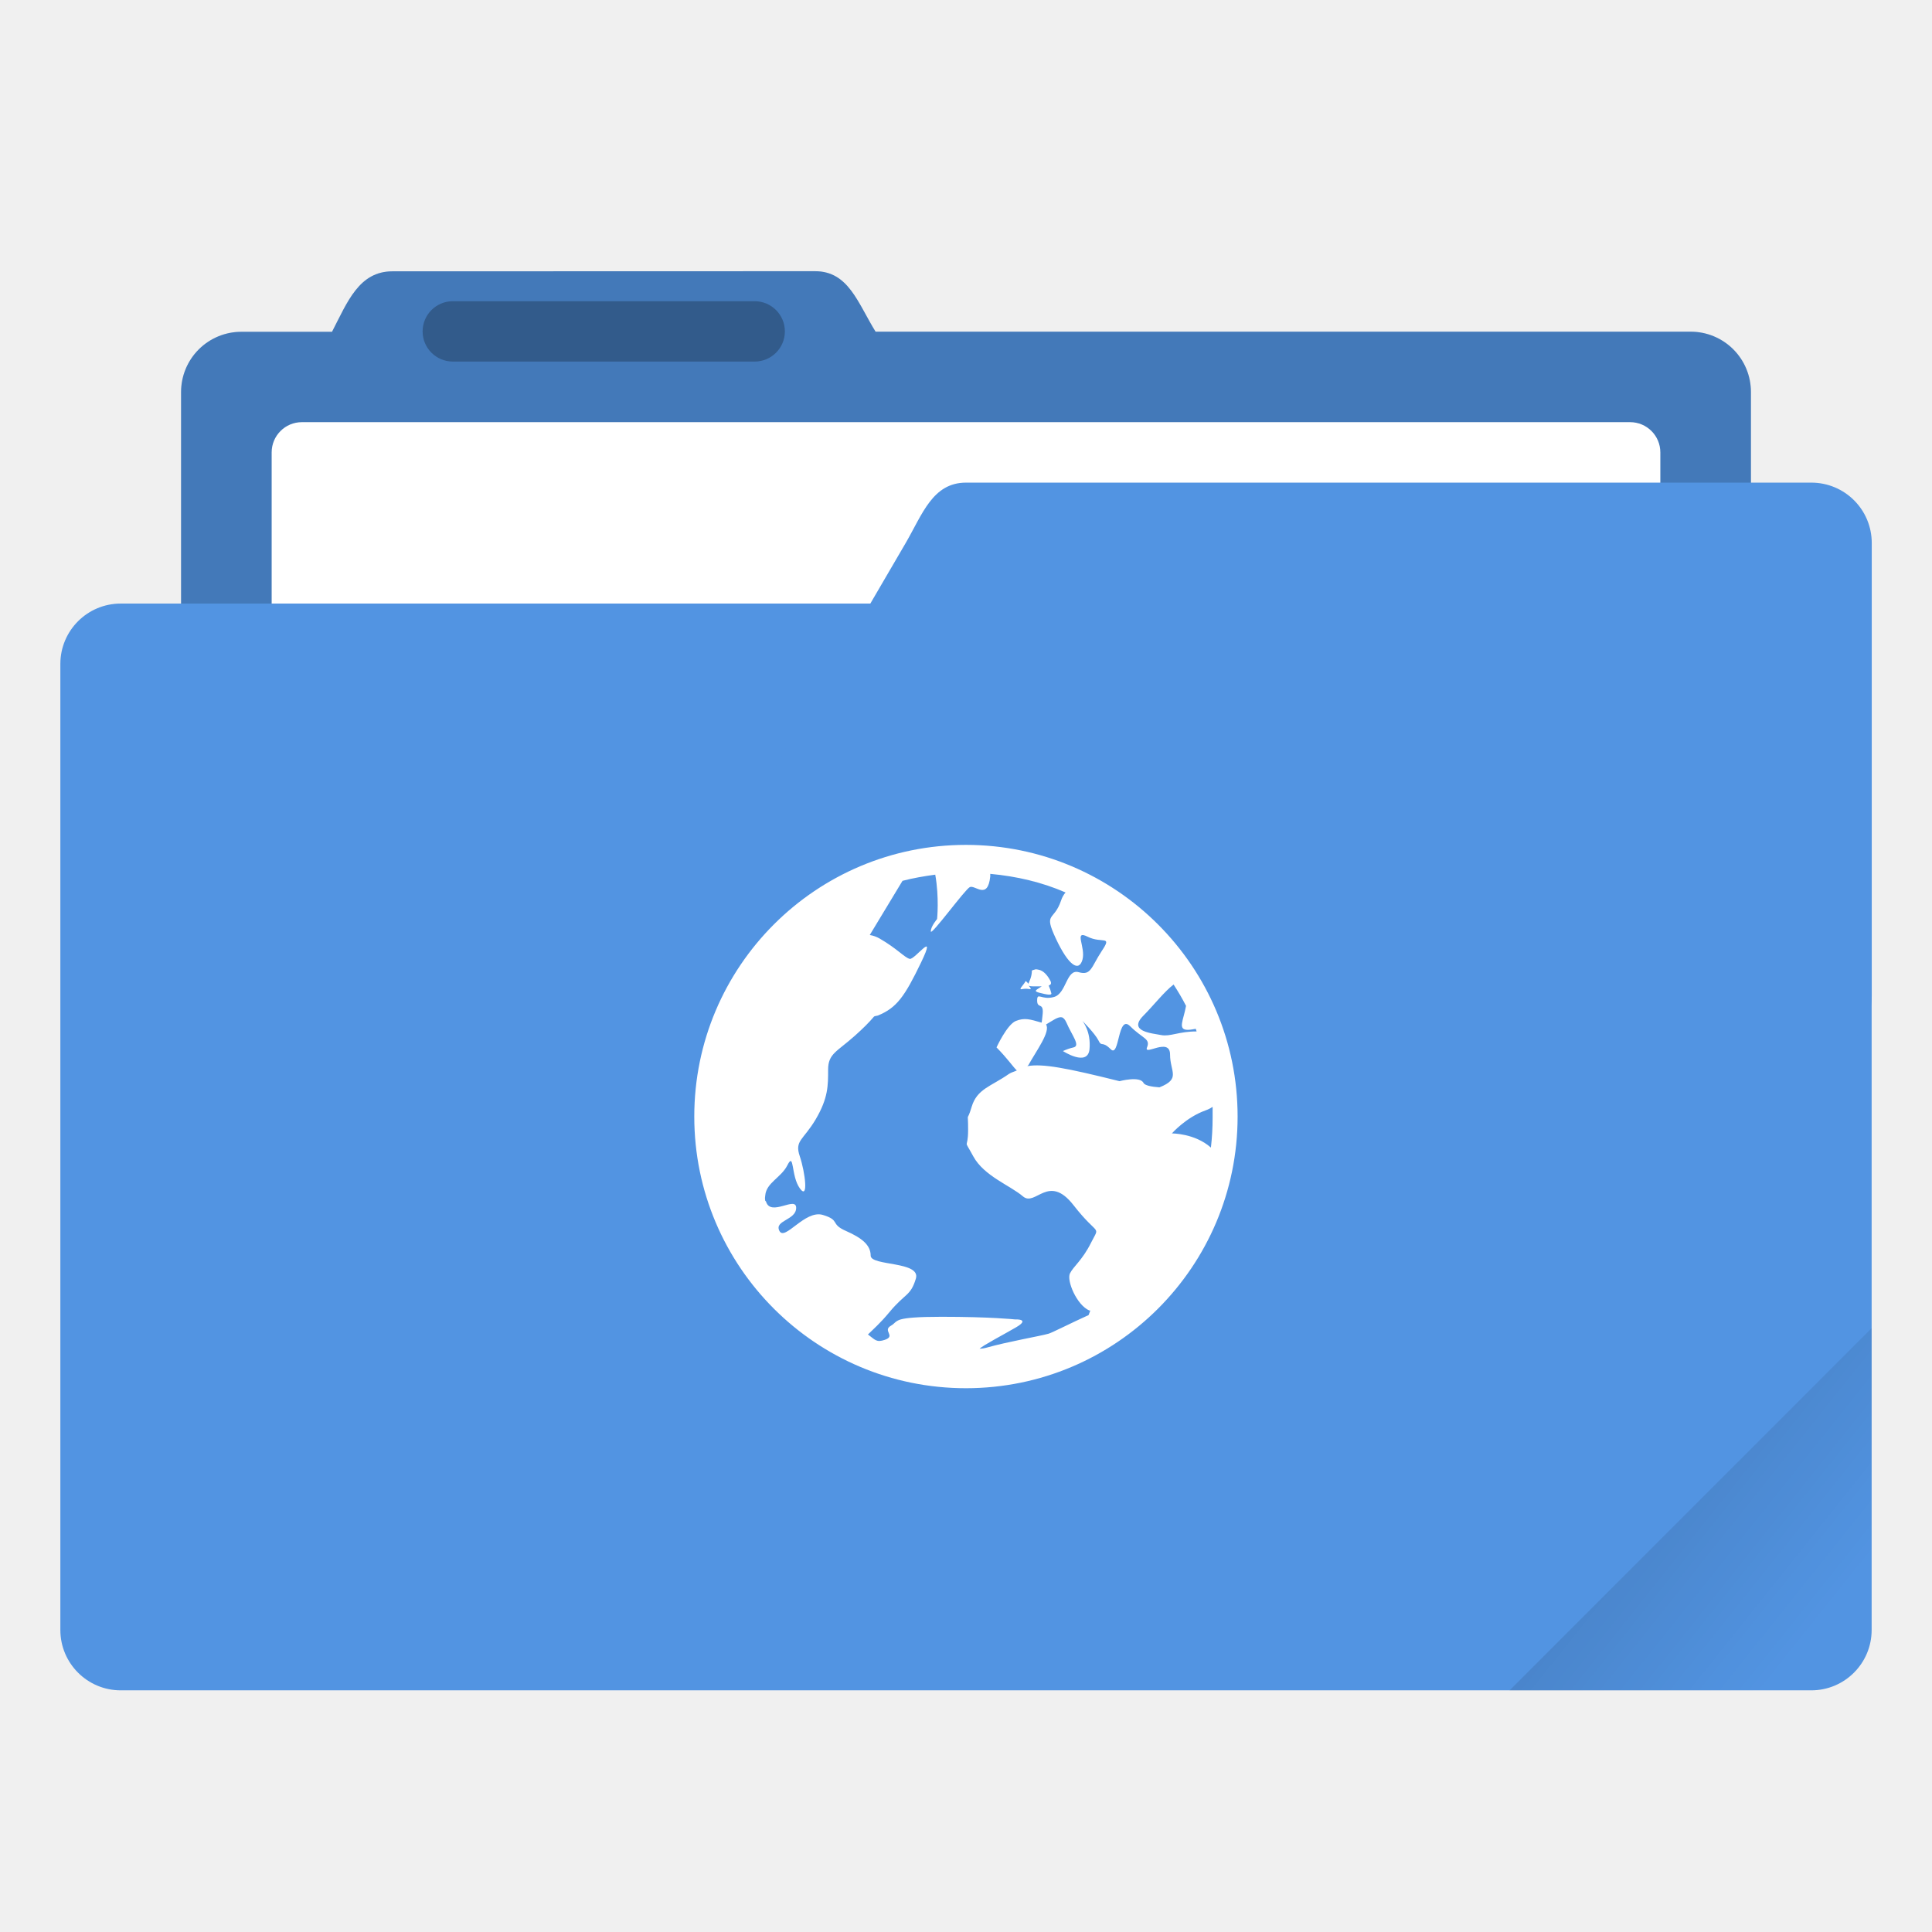
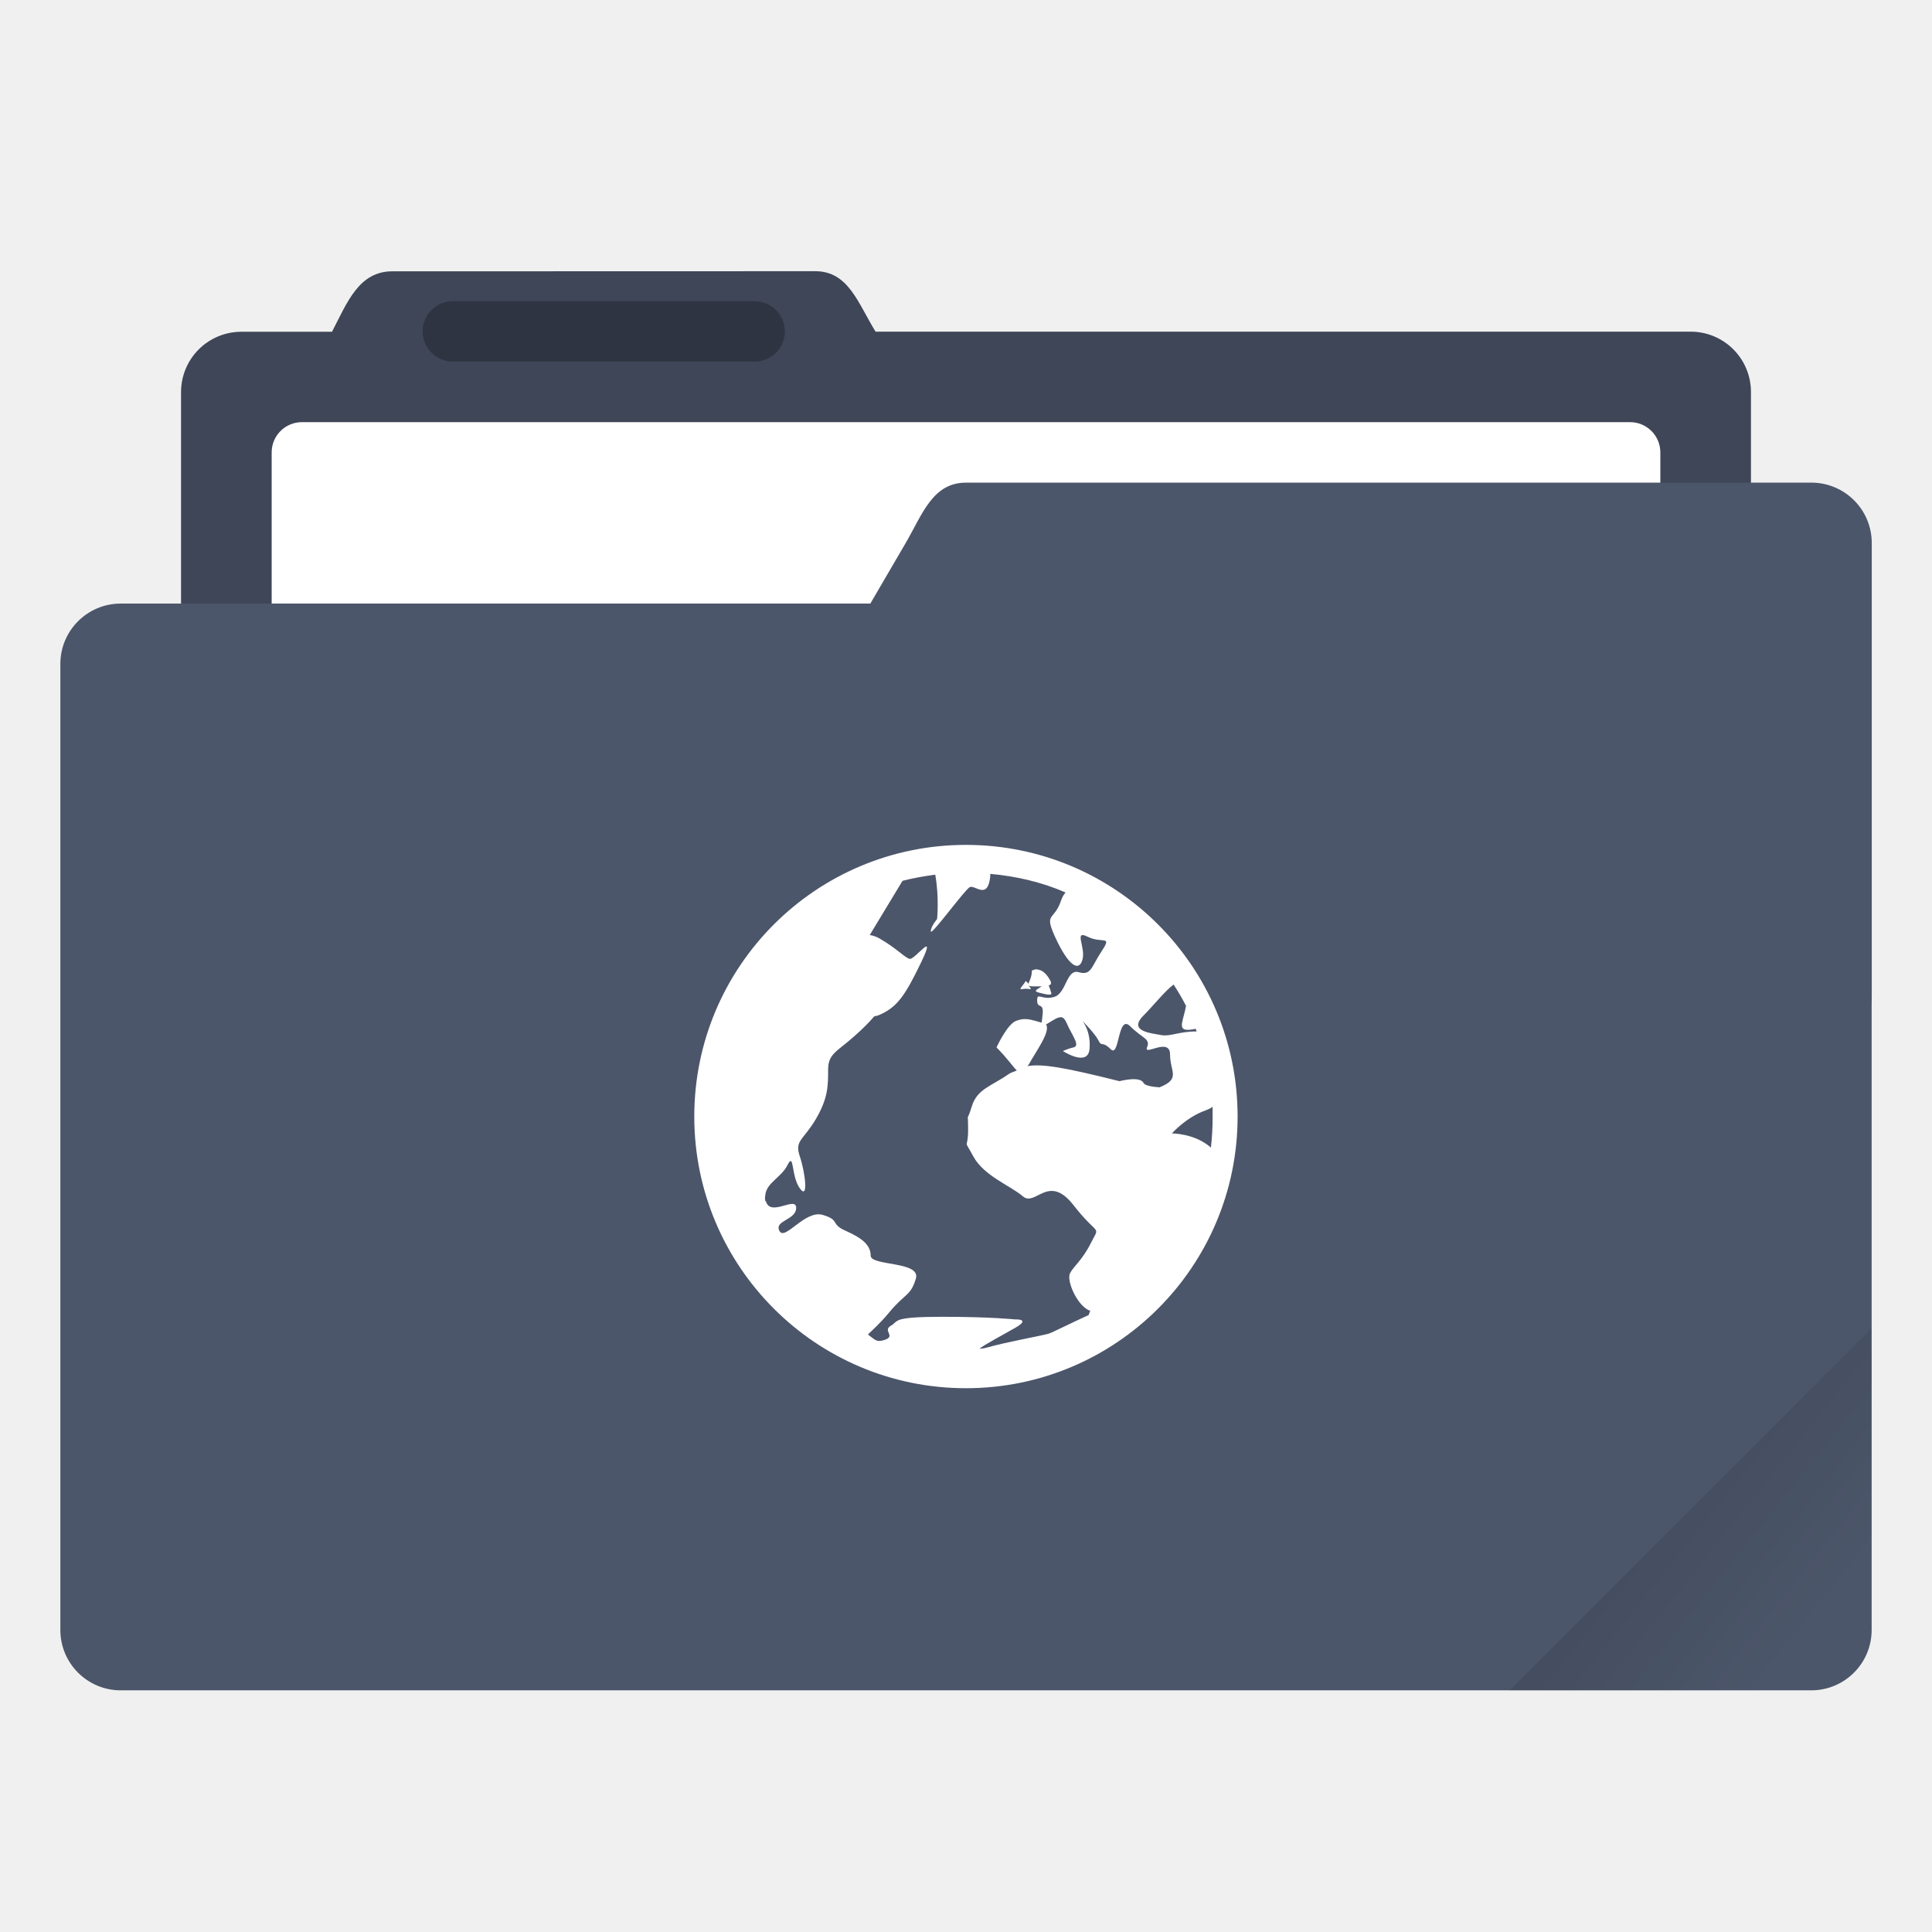
<svg xmlns="http://www.w3.org/2000/svg" width="64" height="64" version="1.1" viewBox="0 0 16.933 16.933">
  <defs>
    <linearGradient id="a" x1="-197.1" x2="-196.91" y1="217.68" y2="219.37" gradientTransform="rotate(-45 -338.07 -140.03)" gradientUnits="userSpaceOnUse">
      <stop offset="0" />
      <stop stop-opacity="0" offset="1" />
    </linearGradient>
  </defs>
  <g transform="translate(0 -280.07)">
-     <path d="M3.44 282.448c-.294 0-.395.269-.53.53h-.793a.528.528 0 0 0-.53.528v5.292c0 .293.237.53.53.53h12.7c.293 0 .529-.237.529-.53v-5.292a.528.528 0 0 0-.53-.529H7.674c-.155-.249-.236-.53-.53-.53z" fill="#5294e2" paint-order="markers stroke fill" />
+     <path d="M3.44 282.448c-.294 0-.395.269-.53.53h-.793a.528.528 0 0 0-.53.528v5.292c0 .293.237.53.53.53h12.7c.293 0 .529-.237.529-.53v-5.292a.528.528 0 0 0-.53-.529H7.674c-.155-.249-.236-.53-.53-.53z" fill="#4c566a" paint-order="markers stroke fill" />
    <path d="M3.44 282.448c-.294 0-.395.269-.53.53h-.793a.528.528 0 0 0-.53.528v5.292c0 .293.237.53.53.53h12.7c.293 0 .529-.237.529-.53v-5.292a.528.528 0 0 0-.53-.529H7.674c-.155-.249-.236-.53-.53-.53z" opacity=".18" paint-order="markers stroke fill" />
    <rect x="2.381" y="283.77" width="12.171" height="5.027" ry=".265" fill="#fff" paint-order="markers stroke fill" />
-     <rect x=".529" y="285.36" width="15.875" height="9.525" ry=".529" fill="#5294e2" paint-order="markers stroke fill" />
-     <path d="M8.467 284.3h7.408c.293 0 .53.236.53.53v3.968c0 .293-.237.529-.53.529H6.152c-.294 0-.677-.276-.53-.53l2.316-3.968c.147-.253.236-.529.529-.529z" fill="#5294e2" paint-order="markers stroke fill" />
+     <rect x=".529" y="285.36" width="15.875" height="9.525" ry=".529" fill="#4c566a" paint-order="markers stroke fill" />
+     <path d="M8.467 284.3h7.408c.293 0 .53.236.53.53v3.968c0 .293-.237.529-.53.529H6.152c-.294 0-.677-.276-.53-.53l2.316-3.968c.147-.253.236-.529.529-.529z" fill="#4c566a" paint-order="markers stroke fill" />
    <rect x="3.704" y="282.71" width="3.175" height=".529" ry=".265" opacity=".25" paint-order="stroke markers fill" />
    <path d="M8.467 287.475a2.381 2.381 0 0 0-2.382 2.381 2.381 2.381 0 0 0 2.382 2.381 2.381 2.381 0 0 0 2.38-2.38 2.381 2.381 0 0 0-2.38-2.382zm.212.254c.232.021.456.074.66.163a.2.2 0 0 0-.039.07c-.063.188-.156.098-.046.334.11.235.201.296.233.186.031-.11-.08-.265.046-.202s.218-.017.124.124c-.094.142-.092.218-.202.187-.11-.032-.107.186-.217.217s-.148-.047-.148.031c0 .079.063.006.047.132-.005.039-.004.046-.008.062-.103-.03-.149-.045-.225-.015-.078.031-.17.232-.17.232.097.098.143.169.178.202-.022.011-.048.016-.07.031-.157.11-.279.13-.326.288-.047.157-.031.013-.031.201 0 .189-.048.061.046.234.094.172.325.255.435.35.11.093.223-.206.443.077.22.282.234.169.155.326-.078.157-.155.209-.186.271-.032.063.06.28.17.326h.008l-.015.04c-.142.064-.317.153-.35.163-.077.022-.351.068-.55.124-.026.007-.046.007-.055.008.024-.027.221-.13.318-.187.133-.077-.008-.07-.008-.07s-.211-.023-.644-.023c-.216 0-.31.01-.357.023a.122.122 0 0 0-.047.024c-.012.01-.02.02-.039.031-.078.044.046.09-.054.124-.075.025-.084 0-.148-.047.046-.045.109-.1.187-.194.14-.17.186-.14.233-.295.047-.155-.396-.109-.396-.202 0-.093-.077-.155-.218-.217-.141-.062-.045-.093-.202-.14-.157-.046-.333.233-.38.14-.047-.093.147-.093.147-.202 0-.106-.223.08-.264-.054 0-.005-.007-.005-.007-.008-.004-.02-.002-.032 0-.047.01-.112.139-.155.194-.264.062-.124.03.093.109.202.078.109.047-.14 0-.28-.048-.14.03-.14.14-.326.109-.186.108-.295.108-.434 0-.14.076-.156.233-.296.072-.064.128-.12.17-.17.011-.005.021-.005.032-.008.166-.067.236-.167.38-.466.144-.3-.056-.02-.1-.031-.045-.011-.11-.09-.265-.179a.247.247 0 0 0-.085-.03l.287-.475c.092-.024.19-.041.287-.054.036.201.016.389.016.389s-.055.064-.055.108c0 .045.298-.366.342-.388.045-.022.157.117.179-.093v-.023zm.393.838a.176.176 0 0 0-.028.009c0 .054-.022.094-.031.116-.006-.01-.023-.024-.023-.024-.024.044-.075.082-.024.07.051-.01.09.02.055-.023l-.008-.008c.006.005.02.008.047.008h.07c-.039.028-.08.04-.024.055.075.02.109.023.109.008a.362.362 0 0 0-.024-.07c.015-.006.028-.014.016-.04-.024-.046-.06-.093-.109-.1a.07.07 0 0 0-.026-.002zm1.214.132c.039.06.076.122.109.187-.022.125-.077.21.015.21.026 0 .05-.006.07-.009l.008.023c-.157 0-.232.047-.31.032-.079-.016-.297-.03-.156-.171.083-.083.186-.214.264-.272zm-.978.287c.014.006.027.02.039.047.047.11.125.202.062.217a.476.476 0 0 0-.093.032s.217.141.233-.016c.015-.157-.062-.248-.062-.248s.108.108.14.17c.03.063.03 0 .108.078.078.079.06-.311.17-.202.11.11.18.108.148.186-.031.079.202-.094.202.063 0 .151.097.212-.093.287-.072-.005-.129-.017-.14-.039-.031-.063-.21-.015-.21-.015-.469-.117-.673-.155-.807-.132.002-.005.005-.005.008-.008.068-.124.197-.295.155-.357.06-.035.107-.072.14-.062zm1.32.785v.093c0 .089-.005.178-.015.264-.142-.126-.342-.124-.342-.124s.122-.14.295-.202a.272.272 0 0 0 .062-.031z" fill="#fff" />
  </g>
  <path d="m16.404 11.641-3.174 3.175h2.646c0.293 0 0.529-0.236 0.529-0.529z" fill="url(#a)" opacity=".1" style="paint-order:stroke markers fill" />
</svg>
